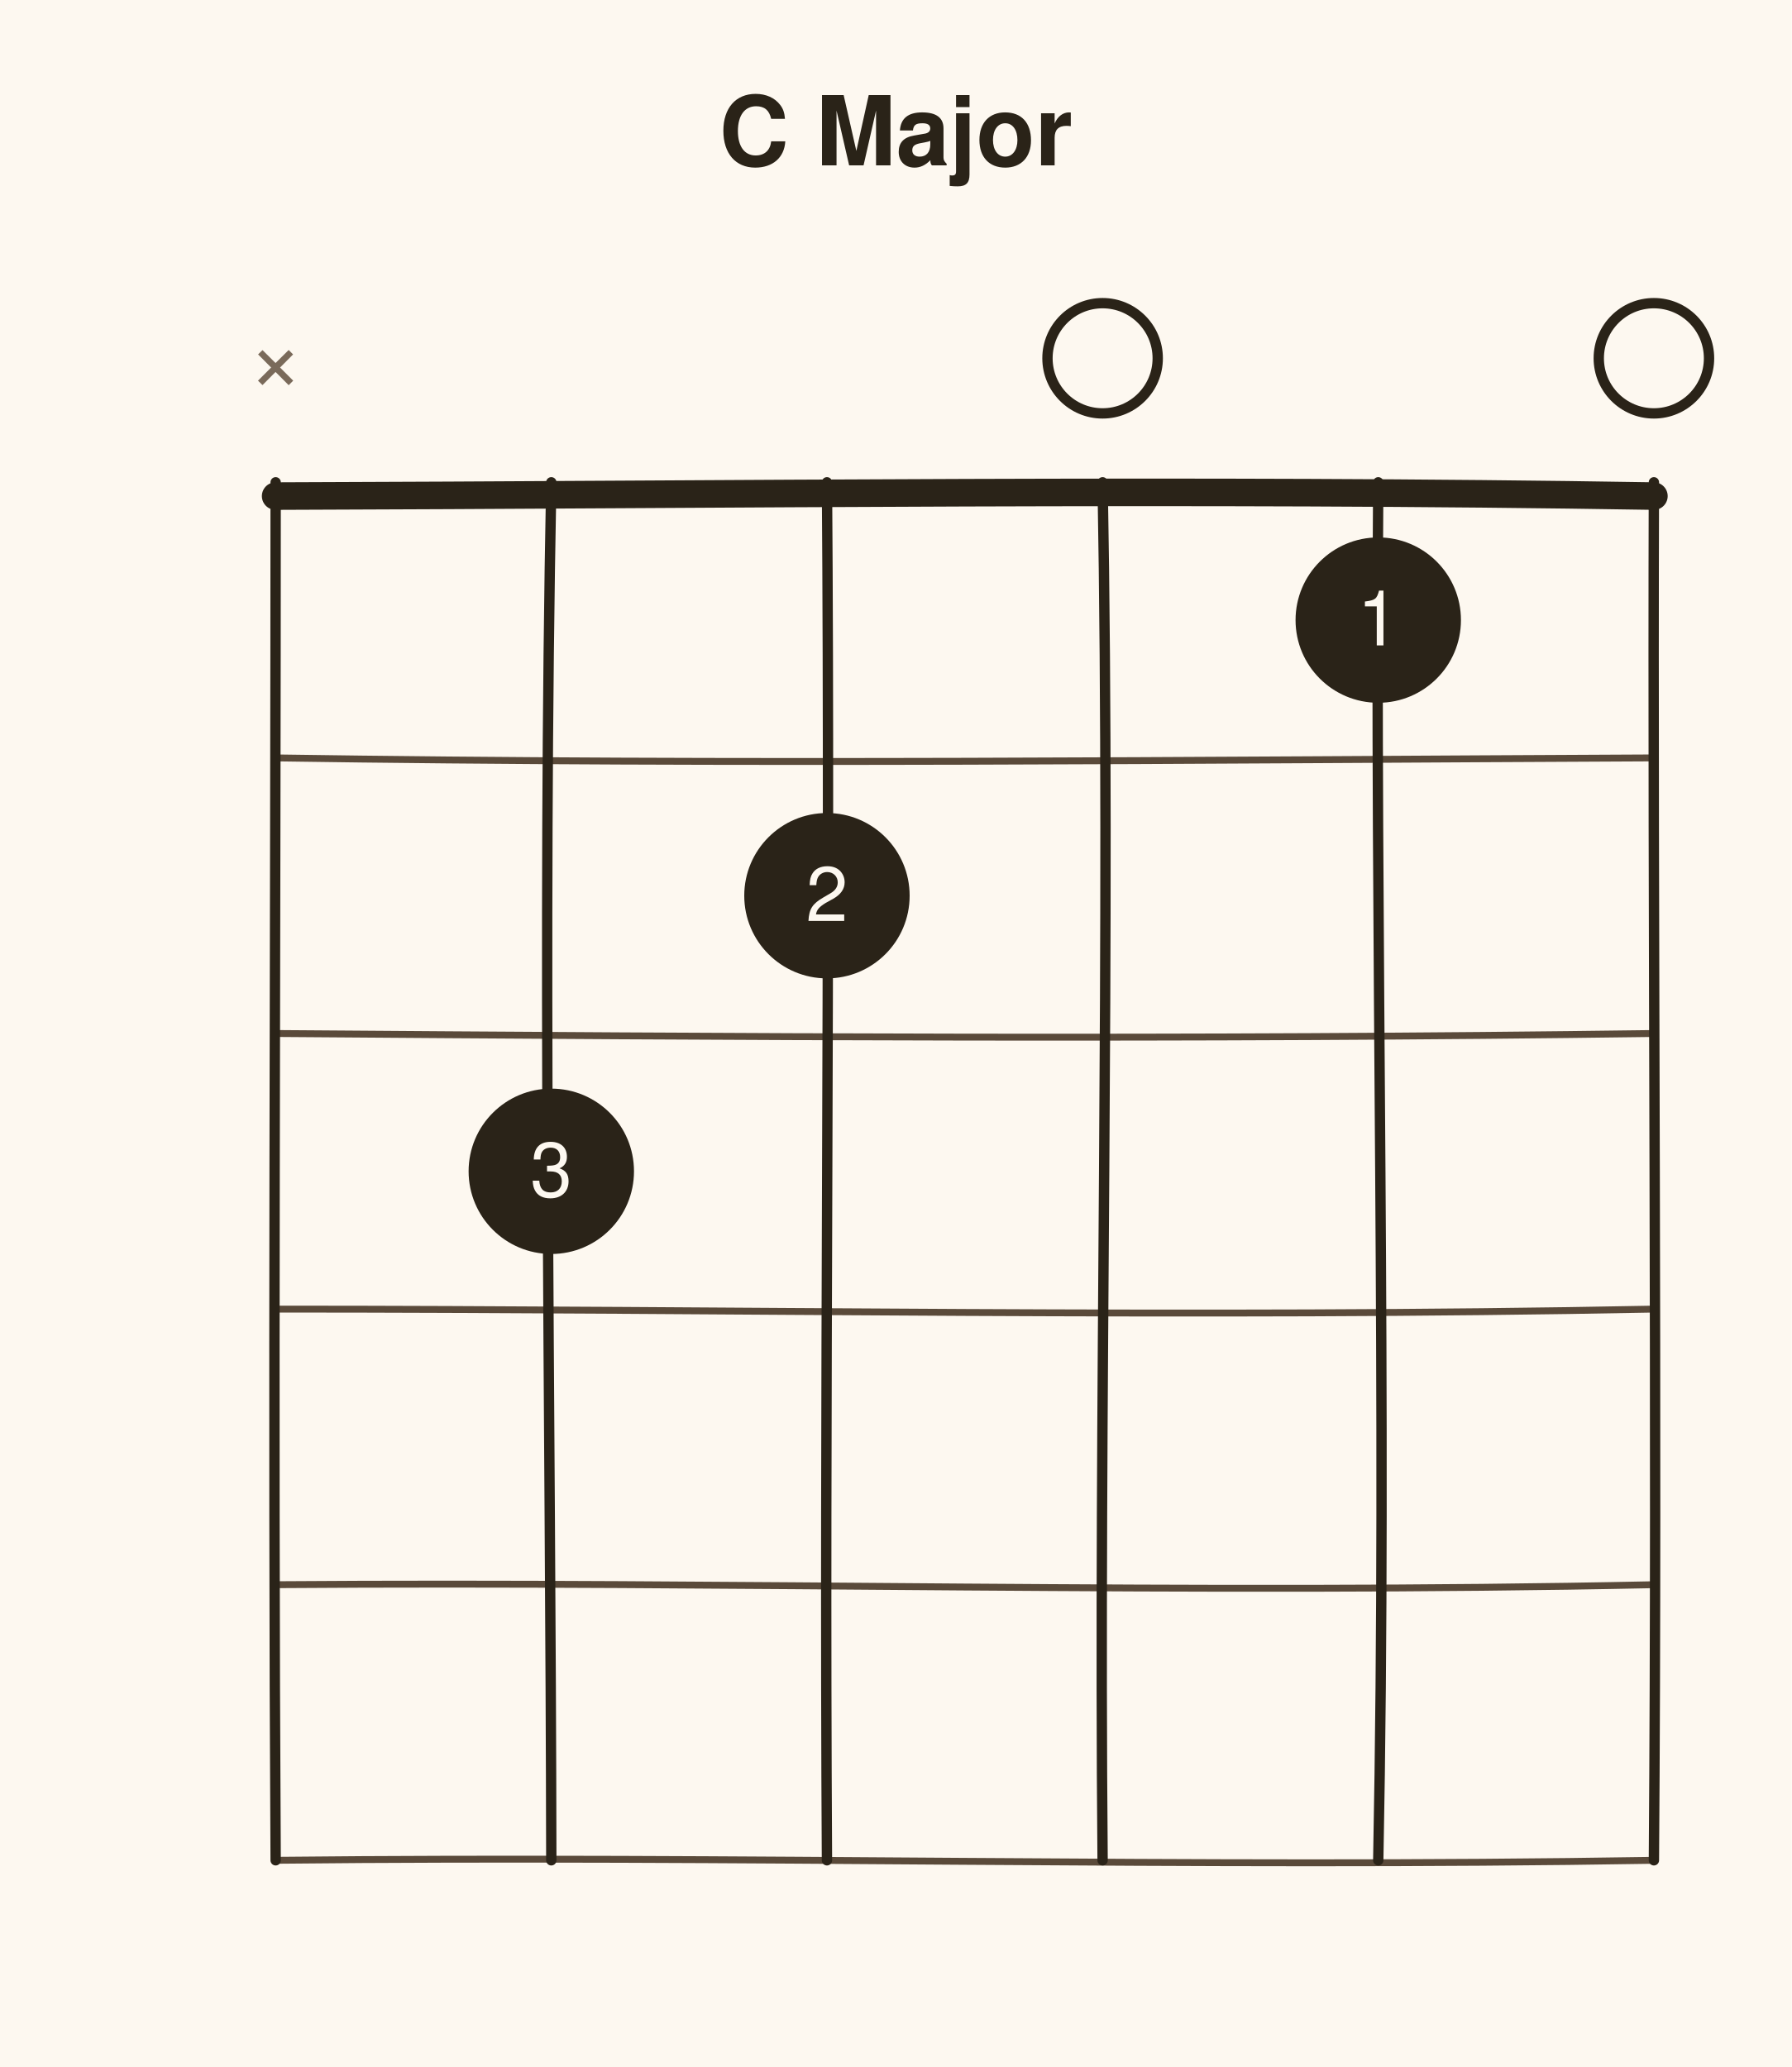
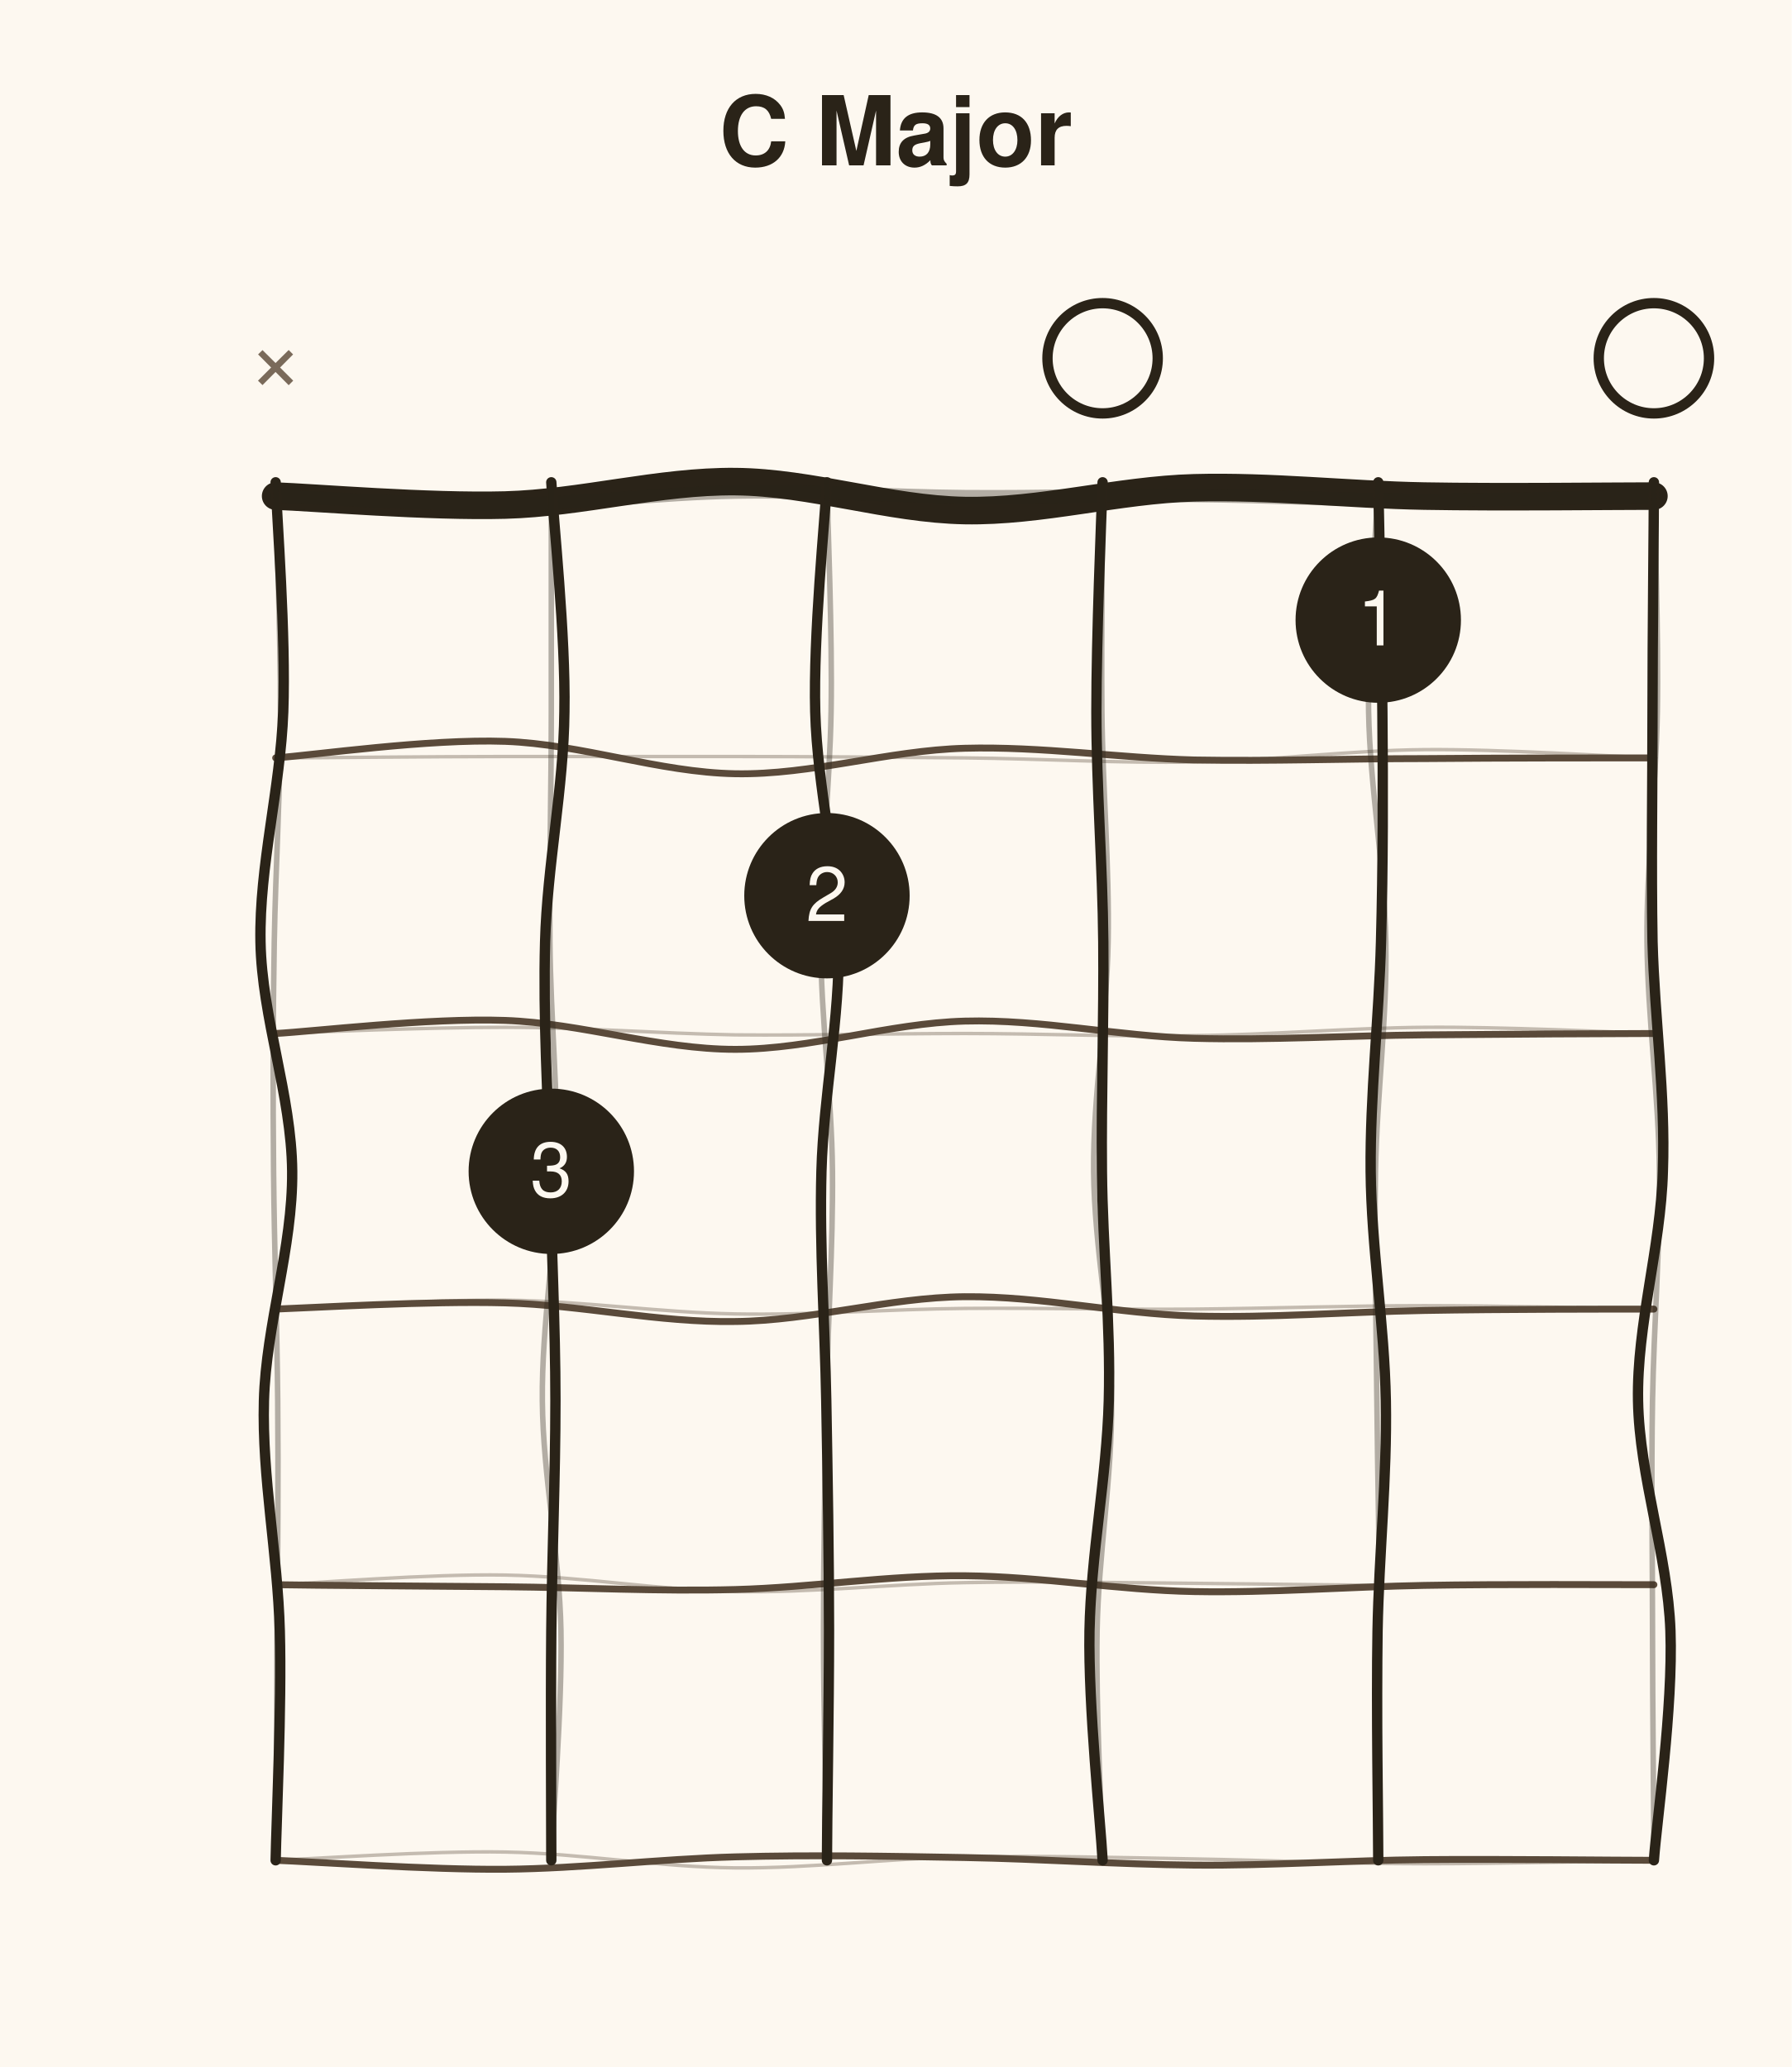
<svg xmlns="http://www.w3.org/2000/svg" width="260" height="300">
  <rect x="0" y="0" width="260" height="300" fill="#fdf8f0" />
-   <path stroke="#2a2318" stroke-width="4" stroke-linecap="round" d="M 40 72 C 106.7,71.8 173.3,70.9 240,72" fill="none" />
-   <path stroke="#5a4a3a" stroke-width="1" stroke-linecap="round" d="M 40 110 C 106.7,111 173.3,110.3 240,110" fill="none" />
-   <path stroke="#5a4a3a" stroke-width="1" stroke-linecap="round" d="M 40 150 C 106.7,150.5 173.3,150.9 240,150" fill="none" />
-   <path stroke="#5a4a3a" stroke-width="1" stroke-linecap="round" d="M 40 190 C 106.7,190 173.3,191.3 240,190" fill="none" />
-   <path stroke="#5a4a3a" stroke-width="1" stroke-linecap="round" d="M 40 230 C 106.7,229.5 173.3,231.4 240,230" fill="none" />
-   <path stroke="#5a4a3a" stroke-width="1" stroke-linecap="round" d="M 40 270 C 106.7,269.3 173.3,271.1 240,270" fill="none" />
-   <path stroke="#2a2318" stroke-width="1.5" stroke-linecap="round" d="M 40 70 C 40,136.7 39.6,203.3 40,270" fill="none" />
-   <path stroke="#2a2318" stroke-width="1.5" stroke-linecap="round" d="M 80 70 C 78.7,136.7 79.9,203.3 80,270" fill="none" />
-   <path stroke="#2a2318" stroke-width="1.5" stroke-linecap="round" d="M 120 70 C 120.5,136.7 119.6,203.3 120,270" fill="none" />
-   <path stroke="#2a2318" stroke-width="1.5" stroke-linecap="round" d="M 160 70 C 161.2,136.7 159.4,203.3 160,270" fill="none" />
-   <path stroke="#2a2318" stroke-width="1.5" stroke-linecap="round" d="M 200 70 C 199.5,136.7 201.3,203.3 200,270" fill="none" />
-   <path stroke="#2a2318" stroke-width="1.5" stroke-linecap="round" d="M 240 70 C 239.8,136.7 240.5,203.3 240,270" fill="none" />
+   <g>
+     <path stroke="#2a2318" stroke-width="4" stroke-linecap="round" d="M 40 72 C 45.5,72.2 62.2,73.6 73.3,73.3 C 84.4,73 95.6,69.8 106.7,69.9 C 117.8,70 128.9,73.9 140,74.1 C 151.1,74.3 162.2,71.1 173.3,70.8 C 184.4,70.5 195.6,71.8 206.7,72 C 217.8,72.2 234.4,72 240,72" fill="none" />
+     <path stroke="#2a2318" stroke-width="2" stroke-linecap="round" d="M 40 72 C 45.5,72.2 62.2,73.3 73.3,73.2 C 84.4,73.1 95.6,71.6 106.7,71.4 C 117.8,71.2 128.9,72 140,72.1 C 151.1,72.2 162.2,71.8 173.3,71.9 C 184.4,72 195.6,72.6 206.7,72.6 C 217.8,72.6 234.4,72.1 240,72" fill="none" stroke-opacity="0.35" />
+   </g>
+   <g>
+     <path stroke="#5a4a3a" stroke-width="1" stroke-linecap="round" d="M 40 110 C 45.5,109.6 62.2,107.2 73.3,107.6 C 84.4,108 95.6,112.1 106.7,112.3 C 117.8,112.5 128.9,108.9 140,108.6 C 151.1,108.3 162.2,110 173.3,110.3 C 184.4,110.5 195.6,110.1 206.7,110.1 C 217.8,110 234.4,110 240,110" fill="none" />
+     <path stroke="#5a4a3a" stroke-width="0.5" stroke-linecap="round" d="M 40 110 C 45.5,110 62.2,109.8 73.3,109.8 C 84.4,109.8 95.6,109.8 106.7,109.8 C 117.8,109.8 128.9,109.9 140,110 C 151.1,110.1 162.2,110.8 173.3,110.6 C 184.4,110.4 195.6,108.9 206.7,108.8 C 217.8,108.7 234.4,109.8 240,110" fill="none" stroke-opacity="0.35" />
+   </g>
+   <g>
+     <path stroke="#5a4a3a" stroke-width="1" stroke-linecap="round" d="M 40 150 C 45.5,149.7 62.2,147.7 73.3,148.1 C 84.4,148.5 95.6,152.3 106.7,152.3 C 117.8,152.3 128.9,148.5 140,148.2 C 151.1,147.9 162.2,150.4 173.3,150.7 C 184.4,151 195.6,150.3 206.7,150.2 C 217.8,150.1 234.4,150 240,150" fill="none" />
+     <path stroke="#5a4a3a" stroke-width="0.5" stroke-linecap="round" d="M 40 150 C 45.5,149.8 62.2,149.1 73.3,149.1 C 84.4,149.1 95.6,150 106.7,150.2 C 117.8,150.3 128.9,150 140,150 C 151.1,150 162.2,150.5 173.3,150.3 C 184.4,150.2 195.6,149.2 206.7,149.1 C 217.8,149 234.4,149.8 240,150" fill="none" stroke-opacity="0.35" />
+   </g>
+   <g>
+     <path stroke="#5a4a3a" stroke-width="1" stroke-linecap="round" d="M 40 190 C 45.5,189.8 62.2,188.8 73.3,189.1 C 84.4,189.4 95.6,192 106.7,191.8 C 117.8,191.7 128.9,188.3 140,188.2 C 151.1,188.1 162.2,190.7 173.3,191 C 184.4,191.3 195.6,190.4 206.7,190.2 C 217.8,190 234.4,190 240,190" fill="none" />
+     <path stroke="#5a4a3a" stroke-width="0.5" stroke-linecap="round" d="M 40 190 C 45.5,189.8 62.2,188.6 73.3,188.7 C 84.4,188.8 95.6,190.5 106.7,190.7 C 117.8,190.9 128.9,190 140,189.9 C 151.1,189.8 162.2,190.1 173.3,190 C 184.4,189.9 195.6,189.5 206.7,189.5 C 217.8,189.5 234.4,189.9 240,190" fill="none" stroke-opacity="0.35" />
+   </g>
+   <g>
+     <path stroke="#5a4a3a" stroke-width="1" stroke-linecap="round" d="M 40 230 C 45.5,230.1 62.2,230.2 73.3,230.3 C 84.4,230.4 95.6,231 106.7,230.7 C 117.8,230.4 128.9,228.6 140,228.7 C 151.1,228.8 162.2,230.8 173.3,231 C 184.4,231.2 195.6,230.3 206.7,230.1 C 217.8,229.9 234.4,230 240,230" fill="none" />
+     <path stroke="#5a4a3a" stroke-width="0.5" stroke-linecap="round" d="M 40 230 C 45.5,229.8 62.2,228.4 73.3,228.6 C 84.4,228.8 95.6,230.8 106.7,231 C 117.8,231.2 128.9,229.9 140,229.7 C 151.1,229.5 162.2,229.7 173.3,229.8 C 184.4,229.9 195.6,230.1 206.7,230.1 C 217.8,230.1 234.4,230 240,230" fill="none" stroke-opacity="0.35" />
+   </g>
+   <g>
+     <path stroke="#5a4a3a" stroke-width="1" stroke-linecap="round" d="M 40 270 C 45.5,270.2 62.2,271.4 73.3,271.3 C 84.4,271.2 95.6,269.8 106.7,269.5 C 117.8,269.2 128.9,269.4 140,269.6 C 151.1,269.8 162.2,270.6 173.3,270.7 C 184.4,270.8 195.6,270 206.7,269.9 C 217.8,269.8 234.4,270 240,270" fill="none" />
+     <path stroke="#5a4a3a" stroke-width="0.5" stroke-linecap="round" d="M 40 270 C 45.5,269.8 62.2,268.6 73.3,268.8 C 84.4,269 95.6,271 106.7,271.1 C 117.8,271.2 128.9,269.7 140,269.5 C 151.1,269.3 162.2,269.6 173.3,269.8 C 184.4,270 195.6,270.5 206.7,270.5 C 217.8,270.5 234.4,270.1 240,270" fill="none" stroke-opacity="0.35" />
+   </g>
+   <g>
+     <path stroke="#2a2318" stroke-width="1.5" stroke-linecap="round" d="M 40 70 C 40.2,75.5 41.5,92.2 41.1,103.3 C 40.7,114.4 37.6,125.6 37.8,136.7 C 38,147.8 42.3,158.9 42.4,170 C 42.5,181.1 38.6,192.2 38.3,203.3 C 38,214.4 40.3,225.6 40.6,236.7 C 40.9,247.8 40.1,264.4 40,270" fill="none" />
+     <path stroke="#2a2318" stroke-width="0.8" stroke-linecap="round" d="M 40 70 C 40.1,75.5 40.7,92.2 40.7,103.3 C 40.7,114.4 40,125.6 39.8,136.7 C 39.6,147.8 39.6,158.9 39.7,170 C 39.8,181.1 40.2,192.2 40.3,203.3 C 40.4,214.4 40.3,225.6 40.2,236.7 C 40.2,247.8 40,264.4 40,270" fill="none" stroke-opacity="0.35" />
+   </g>
+   <g>
+     <path stroke="#2a2318" stroke-width="1.5" stroke-linecap="round" d="M 80 70 C 80.3,75.5 82.1,92.2 81.9,103.3 C 81.8,114.4 79.4,125.6 79.1,136.7 C 78.8,147.8 79.5,158.9 79.8,170 C 80,181.1 80.6,192.2 80.6,203.3 C 80.6,214.4 80.1,225.6 80,236.7 C 79.9,247.8 80,264.4 80,270" fill="none" />
+     <path stroke="#2a2318" stroke-width="0.8" stroke-linecap="round" d="M 80 70 C 80,75.5 80,92.2 80,103.3 C 80,114.4 79.7,125.6 79.8,136.7 C 79.9,147.8 81,158.9 80.8,170 C 80.6,181.1 78.6,192.2 78.7,203.3 C 78.8,214.4 81.2,225.6 81.4,236.7 C 81.6,247.8 80.2,264.4 80,270" fill="none" stroke-opacity="0.35" />
+   </g>
+   <g>
+     <path stroke="#2a2318" stroke-width="1.5" stroke-linecap="round" d="M 120 70 C 119.7,75.5 118,92.2 118.3,103.3 C 118.6,114.4 121.5,125.6 121.7,136.7 C 121.9,147.8 119.5,158.9 119.2,170 C 118.9,181.1 119.7,192.2 119.9,203.3 C 120.1,214.4 120.3,225.6 120.3,236.7 C 120.3,247.8 120,264.4 120,270" fill="none" />
+     <path stroke="#2a2318" stroke-width="0.8" stroke-linecap="round" d="M 120 70 C 120.1,75.5 120.8,92.2 120.6,103.3 C 120.4,114.4 119.1,125.6 119.1,136.7 C 119.1,147.8 120.7,158.9 120.8,170 C 120.9,181.1 120.1,192.2 119.9,203.3 C 119.7,214.4 119.5,225.6 119.5,236.7 C 119.5,247.8 119.9,264.4 120,270" fill="none" stroke-opacity="0.35" />
+   </g>
+   <g>
+     <path stroke="#2a2318" stroke-width="1.5" stroke-linecap="round" d="M 160 70 C 159.8,75.5 159.1,92.2 159.1,103.3 C 159.1,114.4 160,125.6 160.1,136.7 C 160.2,147.8 159.8,158.9 159.9,170 C 160,181.1 161.2,192.2 160.9,203.3 C 160.6,214.4 158.3,225.6 158.1,236.7 C 157.9,247.8 159.7,264.4 160,270" fill="none" />
+     <path stroke="#2a2318" stroke-width="0.8" stroke-linecap="round" d="M 160 70 C 160,75.5 159.8,92.2 159.9,103.3 C 160,114.4 161,125.6 160.8,136.7 C 160.6,147.8 158.6,158.9 158.7,170 C 158.8,181.1 161.2,192.2 161.3,203.3 C 161.4,214.4 159.4,225.6 159.2,236.7 C 159,247.8 159.9,264.4 160,270" fill="none" stroke-opacity="0.35" />
+   </g>
+   <g>
+     <path stroke="#2a2318" stroke-width="1.5" stroke-linecap="round" d="M 200 70 C 200.1,75.5 200.5,92.2 200.6,103.3 C 200.7,114.4 200.7,125.6 200.4,136.7 C 200.1,147.8 198.8,158.9 198.9,170 C 199,181.1 200.9,192.2 201.1,203.3 C 201.3,214.4 200.1,225.6 199.9,236.7 C 199.7,247.8 200,264.4 200,270" fill="none" />
+     <path stroke="#2a2318" stroke-width="0.8" stroke-linecap="round" d="M 200 70 C 199.8,75.5 198.4,92.2 198.6,103.3 C 198.8,114.4 200.9,125.6 201.1,136.7 C 201.3,147.8 199.8,158.9 199.6,170 C 199.4,181.1 199.7,192.2 199.8,203.3 C 199.9,214.4 200.2,225.6 200.2,236.7 C 200.2,247.8 200,264.4 200,270" fill="none" stroke-opacity="0.35" />
+   </g>
+   <g>
+     <path stroke="#2a2318" stroke-width="1.5" stroke-linecap="round" d="M 240 70 C 240,75.5 239.8,92.2 239.8,103.3 C 239.8,114.4 239.6,125.6 239.8,136.7 C 240.1,147.8 241.7,158.9 241.3,170 C 241,181.1 237.5,192.2 237.7,203.3 C 237.9,214.4 242,225.6 242.4,236.7 C 242.8,247.8 240.4,264.4 240,270" fill="none" />
+     <path stroke="#2a2318" stroke-width="0.8" stroke-linecap="round" d="M 240 70 C 240.1,75.5 240.7,92.2 240.5,103.3 C 240.3,114.4 238.9,125.6 239,136.7 C 239.1,147.8 240.7,158.9 240.8,170 C 240.9,181.1 240,192.2 239.8,203.3 C 239.6,214.4 239.8,225.6 239.8,236.7 C 239.8,247.8 240,264.4 240,270" fill="none" stroke-opacity="0.35" />
+   </g>
  <text x="130" y="24" text-anchor="middle" dominant-baseline="auto" fill="#2a2318" font-family="Helvetica, Arial, sans-serif" font-size="14" font-weight="bold">C Major</text>
  <text x="40" y="52" text-anchor="middle" dominant-baseline="middle" fill="#7a6a5a" font-family="Helvetica, Arial, sans-serif" font-size="13">×</text>
  <circle cx="160" cy="52" r="8" fill="none" stroke="#2a2318" stroke-width="1.5" />
  <circle cx="240" cy="52" r="8" fill="none" stroke="#2a2318" stroke-width="1.5" />
  <circle cx="80" cy="170" r="12" fill="#2a2318" />
  <text x="80" y="170" text-anchor="middle" dominant-baseline="middle" fill="#fdf8f0" font-family="Helvetica, Arial, sans-serif" font-size="11">3</text>
  <circle cx="120" cy="130" r="12" fill="#2a2318" />
  <text x="120" y="130" text-anchor="middle" dominant-baseline="middle" fill="#fdf8f0" font-family="Helvetica, Arial, sans-serif" font-size="11">2</text>
  <circle cx="200" cy="90" r="12" fill="#2a2318" />
  <text x="200" y="90" text-anchor="middle" dominant-baseline="middle" fill="#fdf8f0" font-family="Helvetica, Arial, sans-serif" font-size="11">1</text>
</svg>
